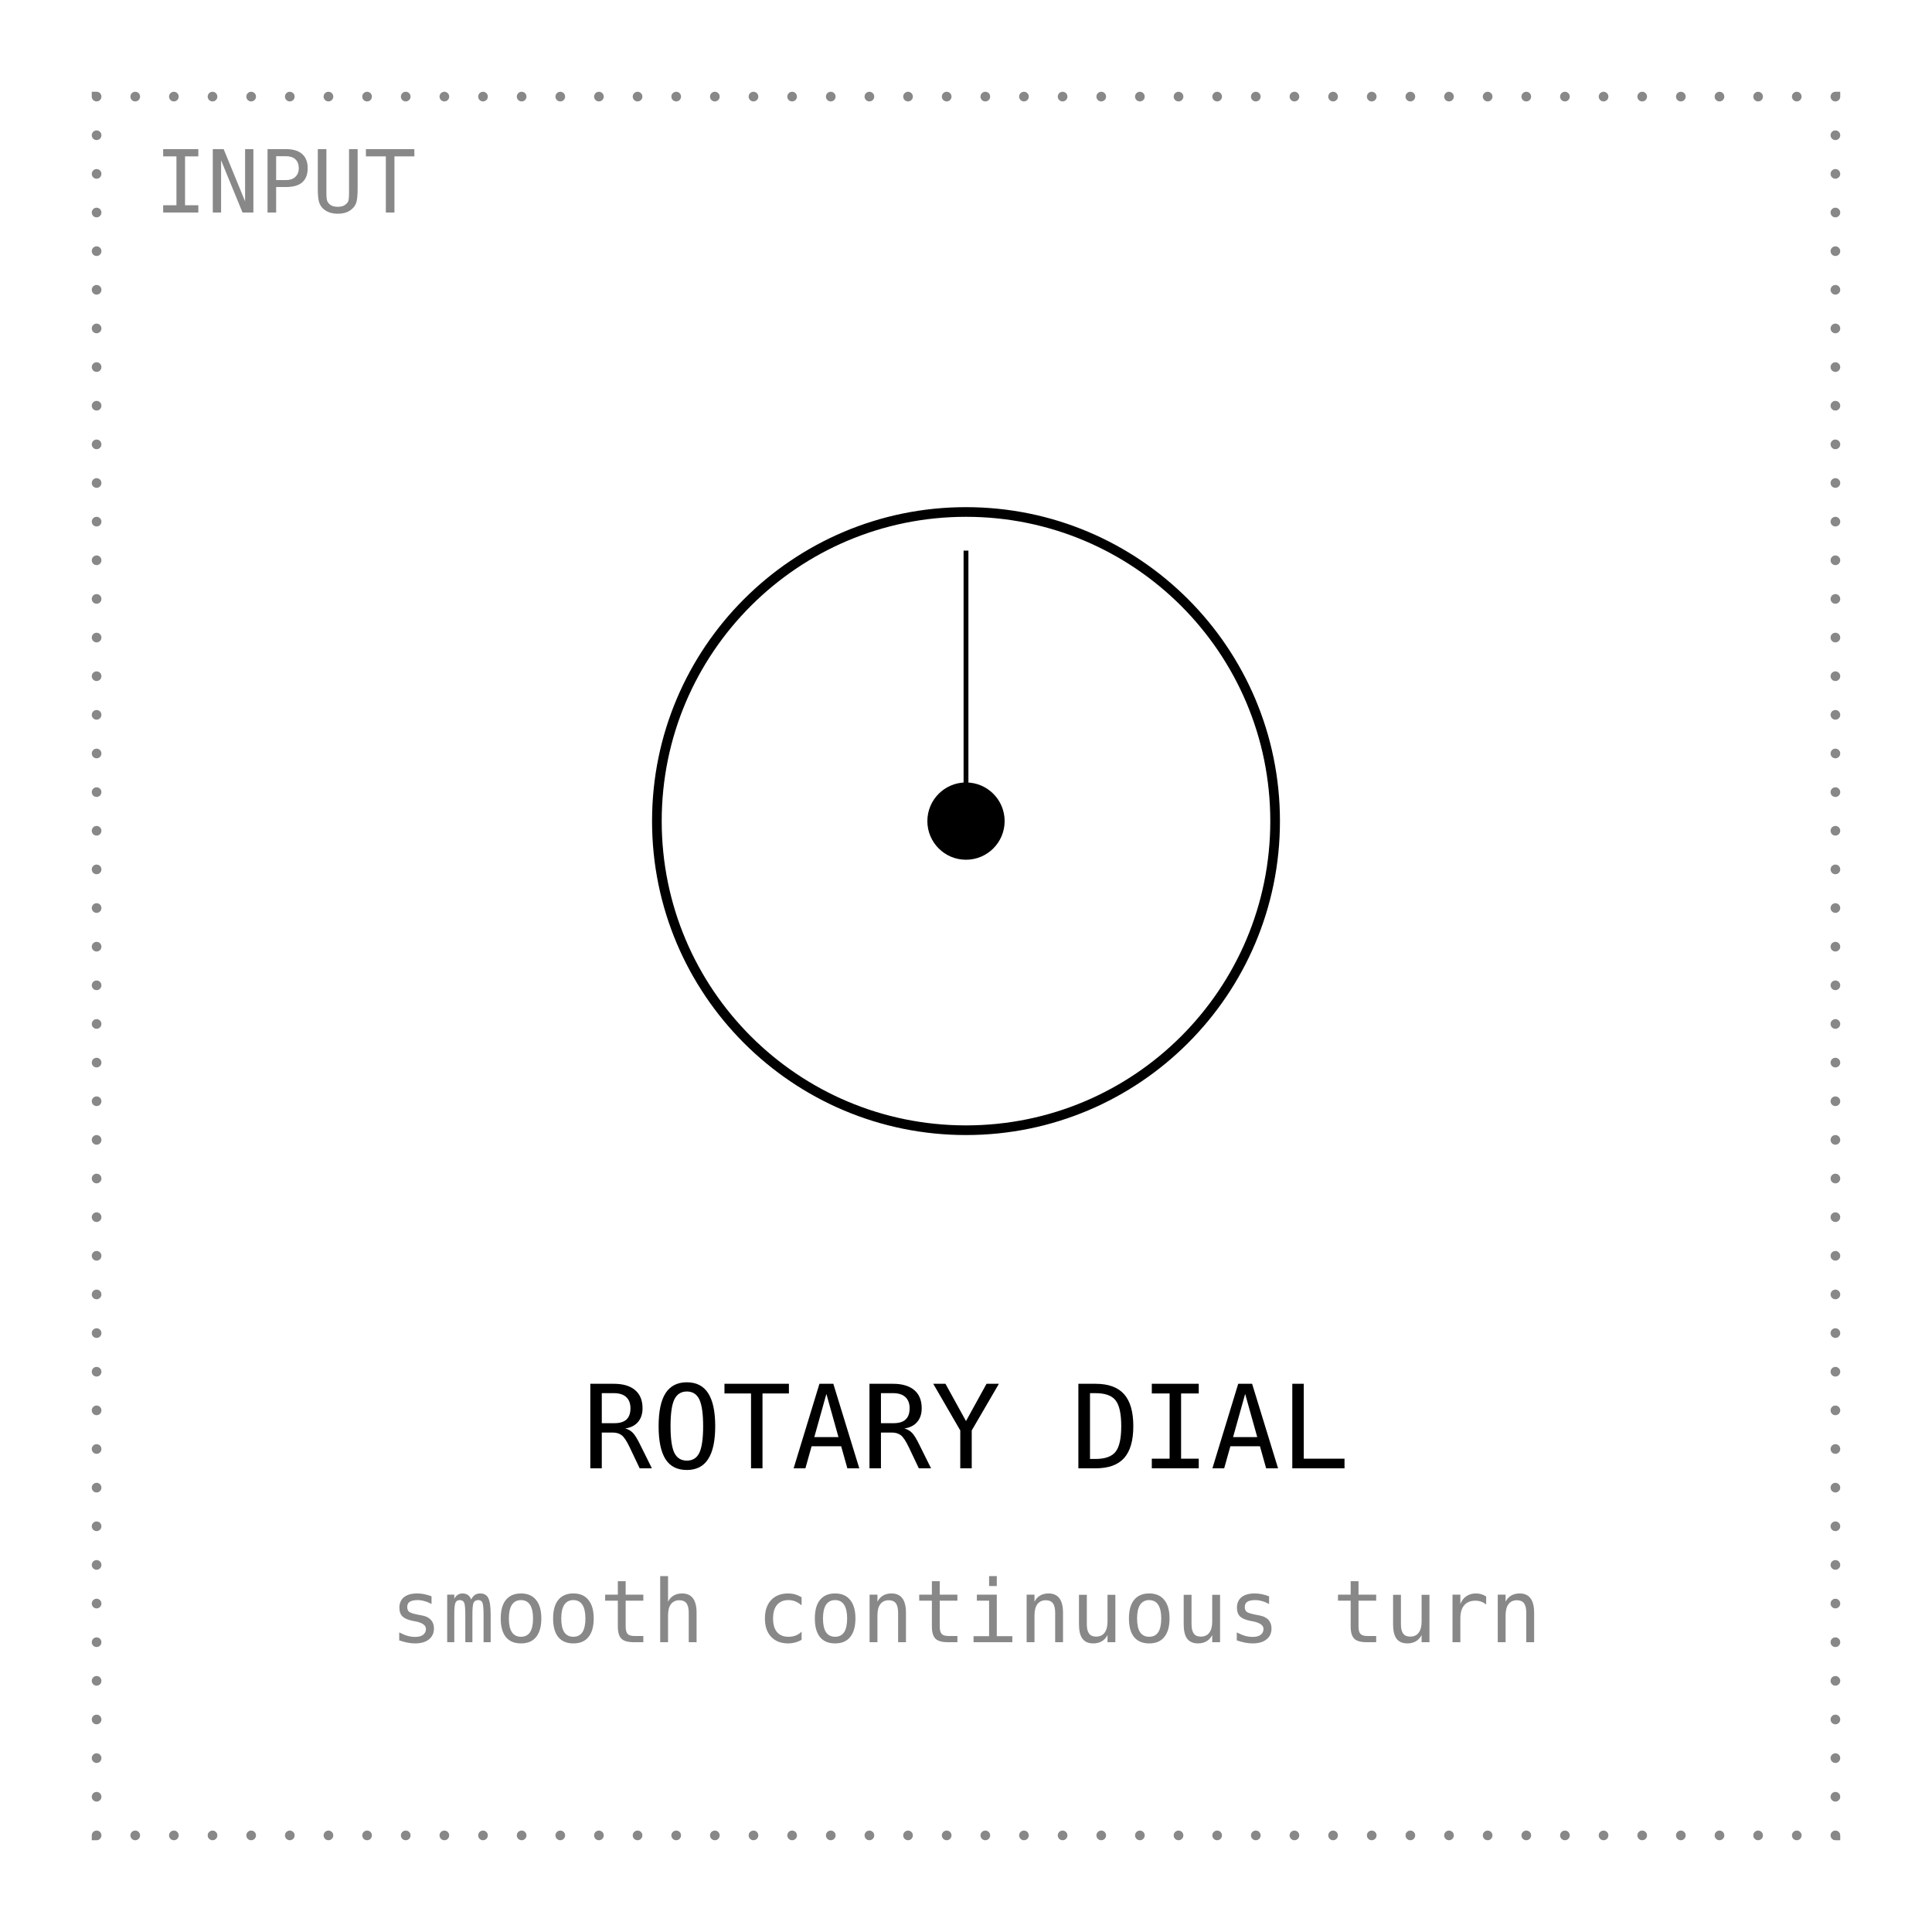
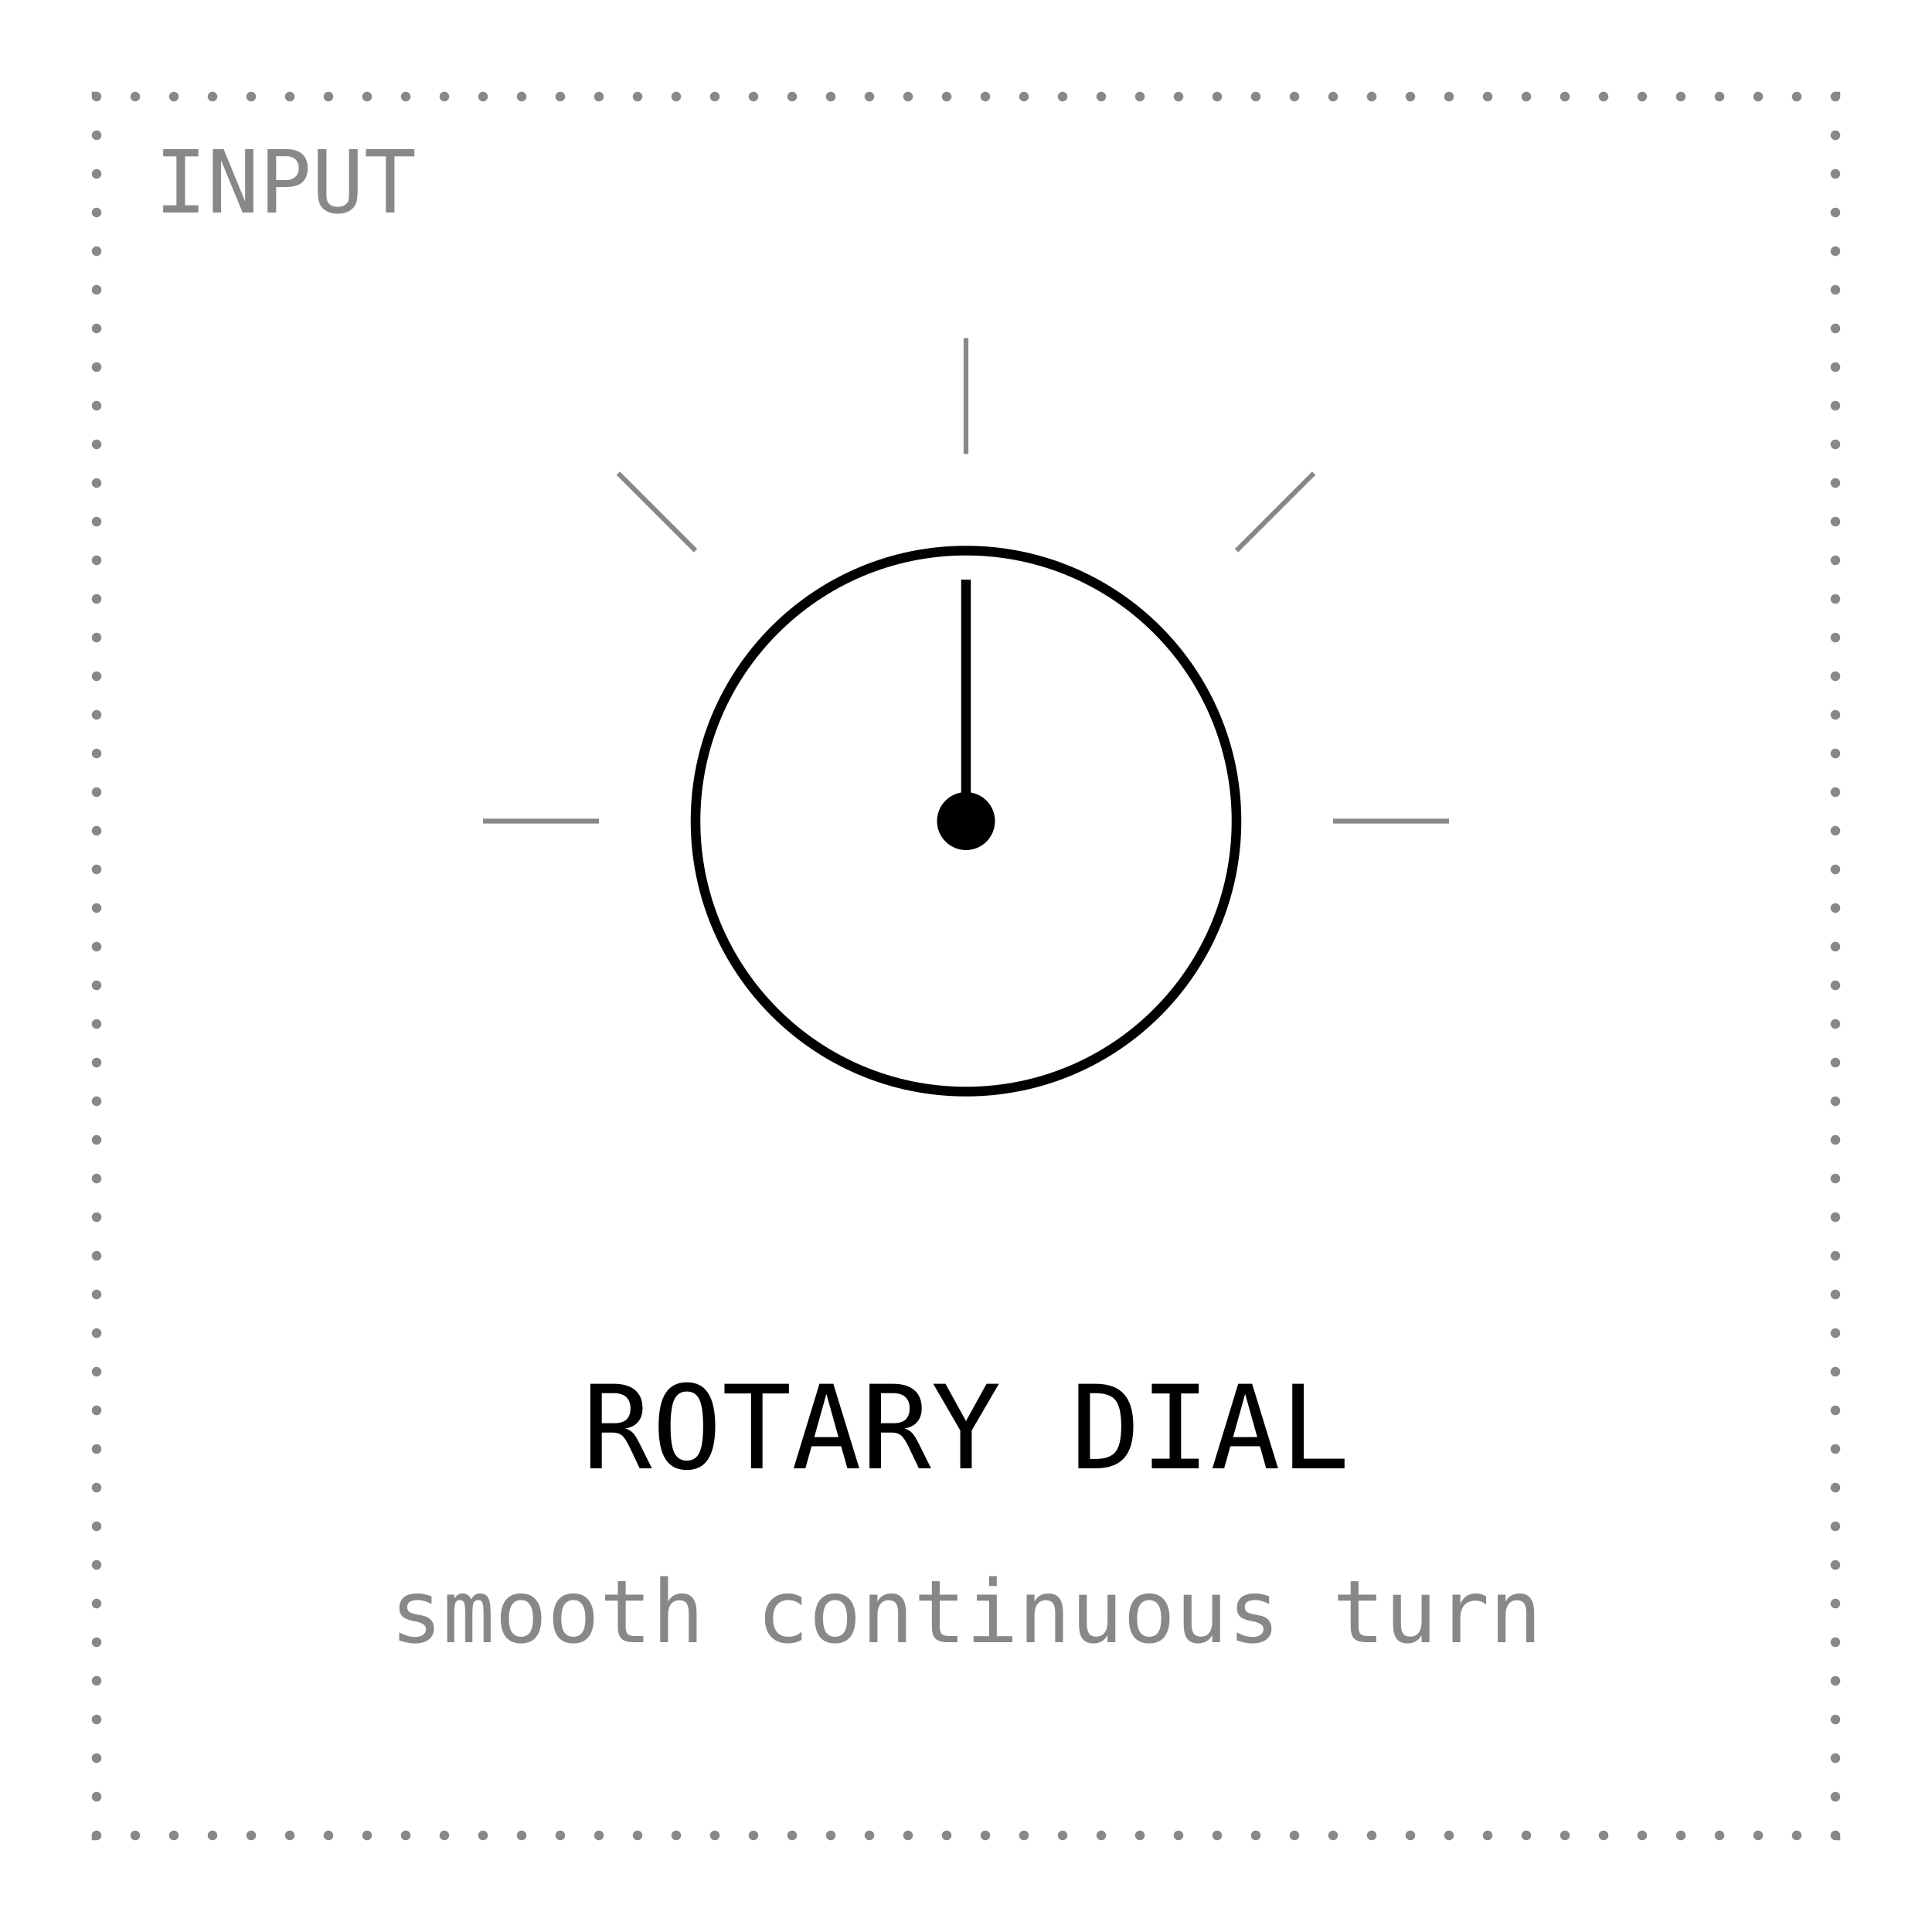
<svg xmlns="http://www.w3.org/2000/svg" viewBox="0 0 200 200" width="200" height="200">
  <rect x="10" y="10" width="180" height="180" fill="none" stroke="#888888" stroke-width="1" stroke-dasharray="0, 4" stroke-linecap="round" />
  <text x="16" y="22" font-family="Andale Mono, monospace" font-size="9" fill="#888888">INPUT</text>
-   <circle cx="100" cy="85" r="32" fill="none" stroke="#000000" stroke-width="1" />
-   <line x1="100" y1="85" x2="100" y2="57" stroke="#000000" stroke-width="0.5" />
-   <circle cx="100" cy="85" r="4" fill="#000000" />
+   <circle cx="100" cy="85" r="28" fill="none" stroke="#000000" stroke-width="1" />
+   <line x1="100" y1="85" x2="100" y2="60" stroke="#000000" stroke-width="1" />
+   <circle cx="100" cy="85" r="3" fill="#000000" />
+   <line x1="72" y1="57" x2="64" y2="49" stroke="#888888" stroke-width="0.5" />
+   <line x1="62" y1="85" x2="50" y2="85" stroke="#888888" stroke-width="0.5" />
+   <line x1="100" y1="47" x2="100" y2="35" stroke="#888888" stroke-width="0.5" />
+   <line x1="138" y1="85" x2="150" y2="85" stroke="#888888" stroke-width="0.5" />
+   <line x1="128" y1="57" x2="136" y2="49" stroke="#888888" stroke-width="0.5" />
  <text x="100" y="152" font-family="Andale Mono, monospace" font-size="12" fill="#000000" text-anchor="middle">ROTARY DIAL</text>
  <text x="100" y="170" font-family="Andale Mono, monospace" font-size="9" fill="#888888" text-anchor="middle">smooth continuous turn</text>
</svg>
